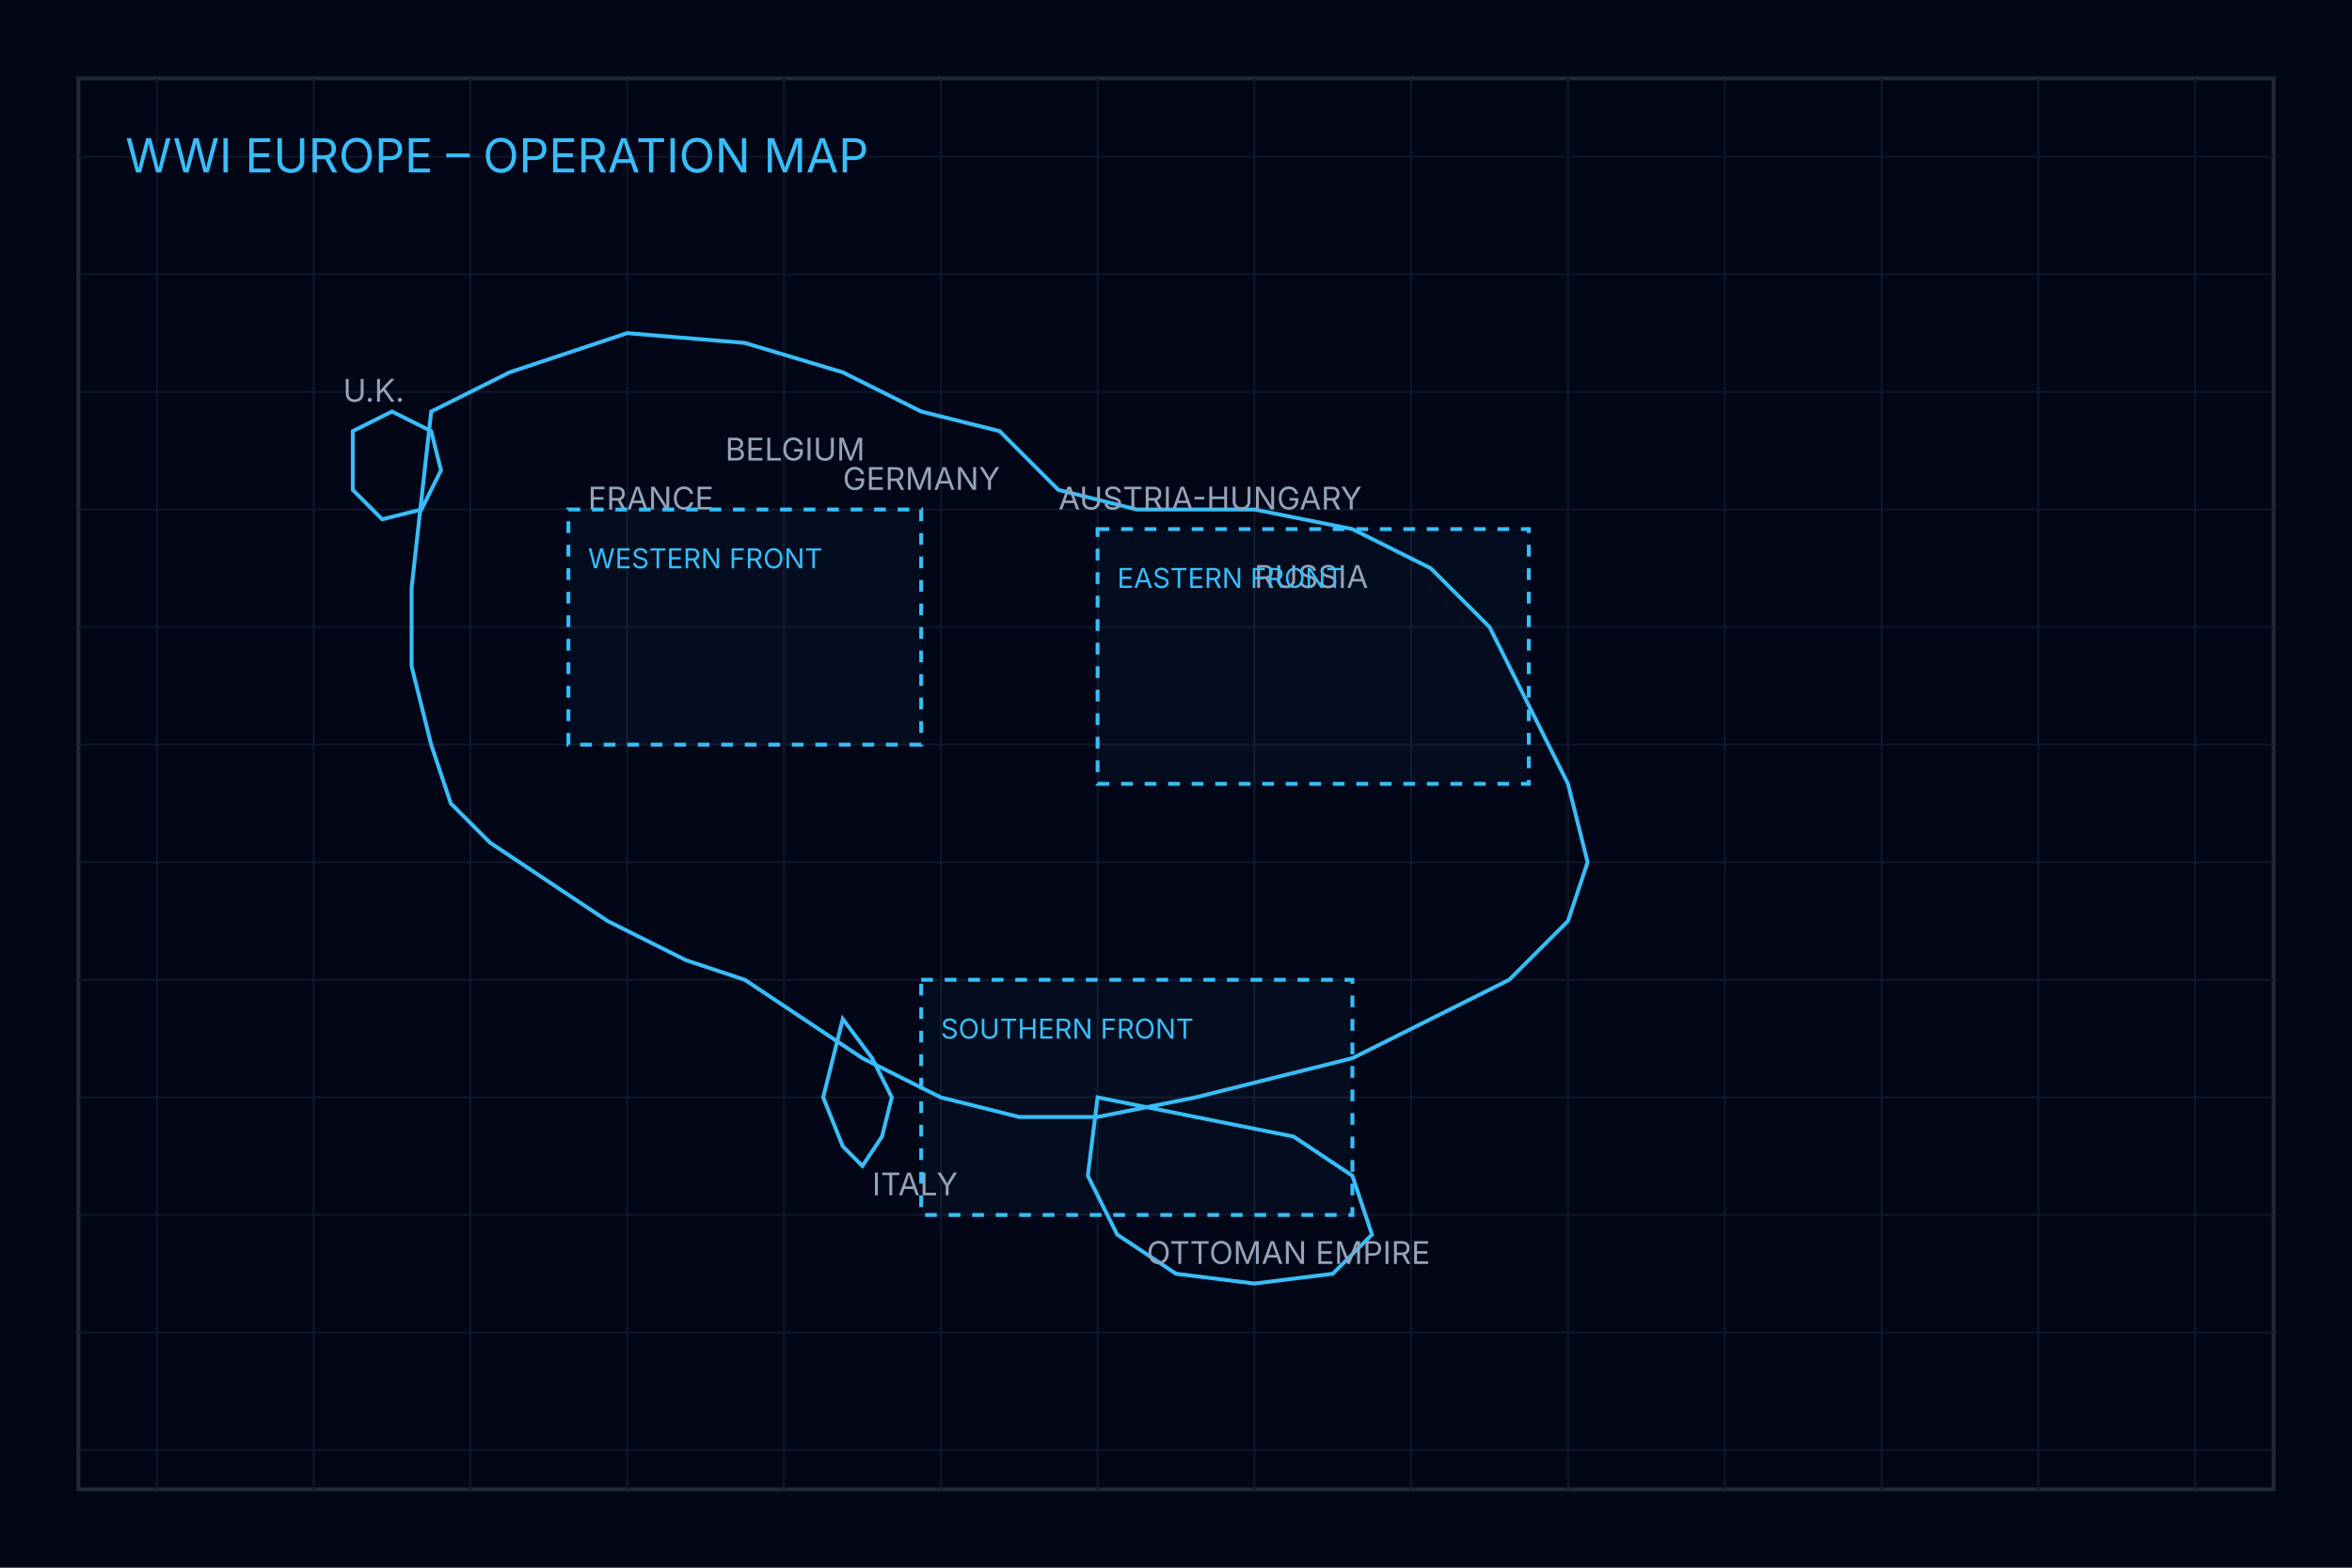
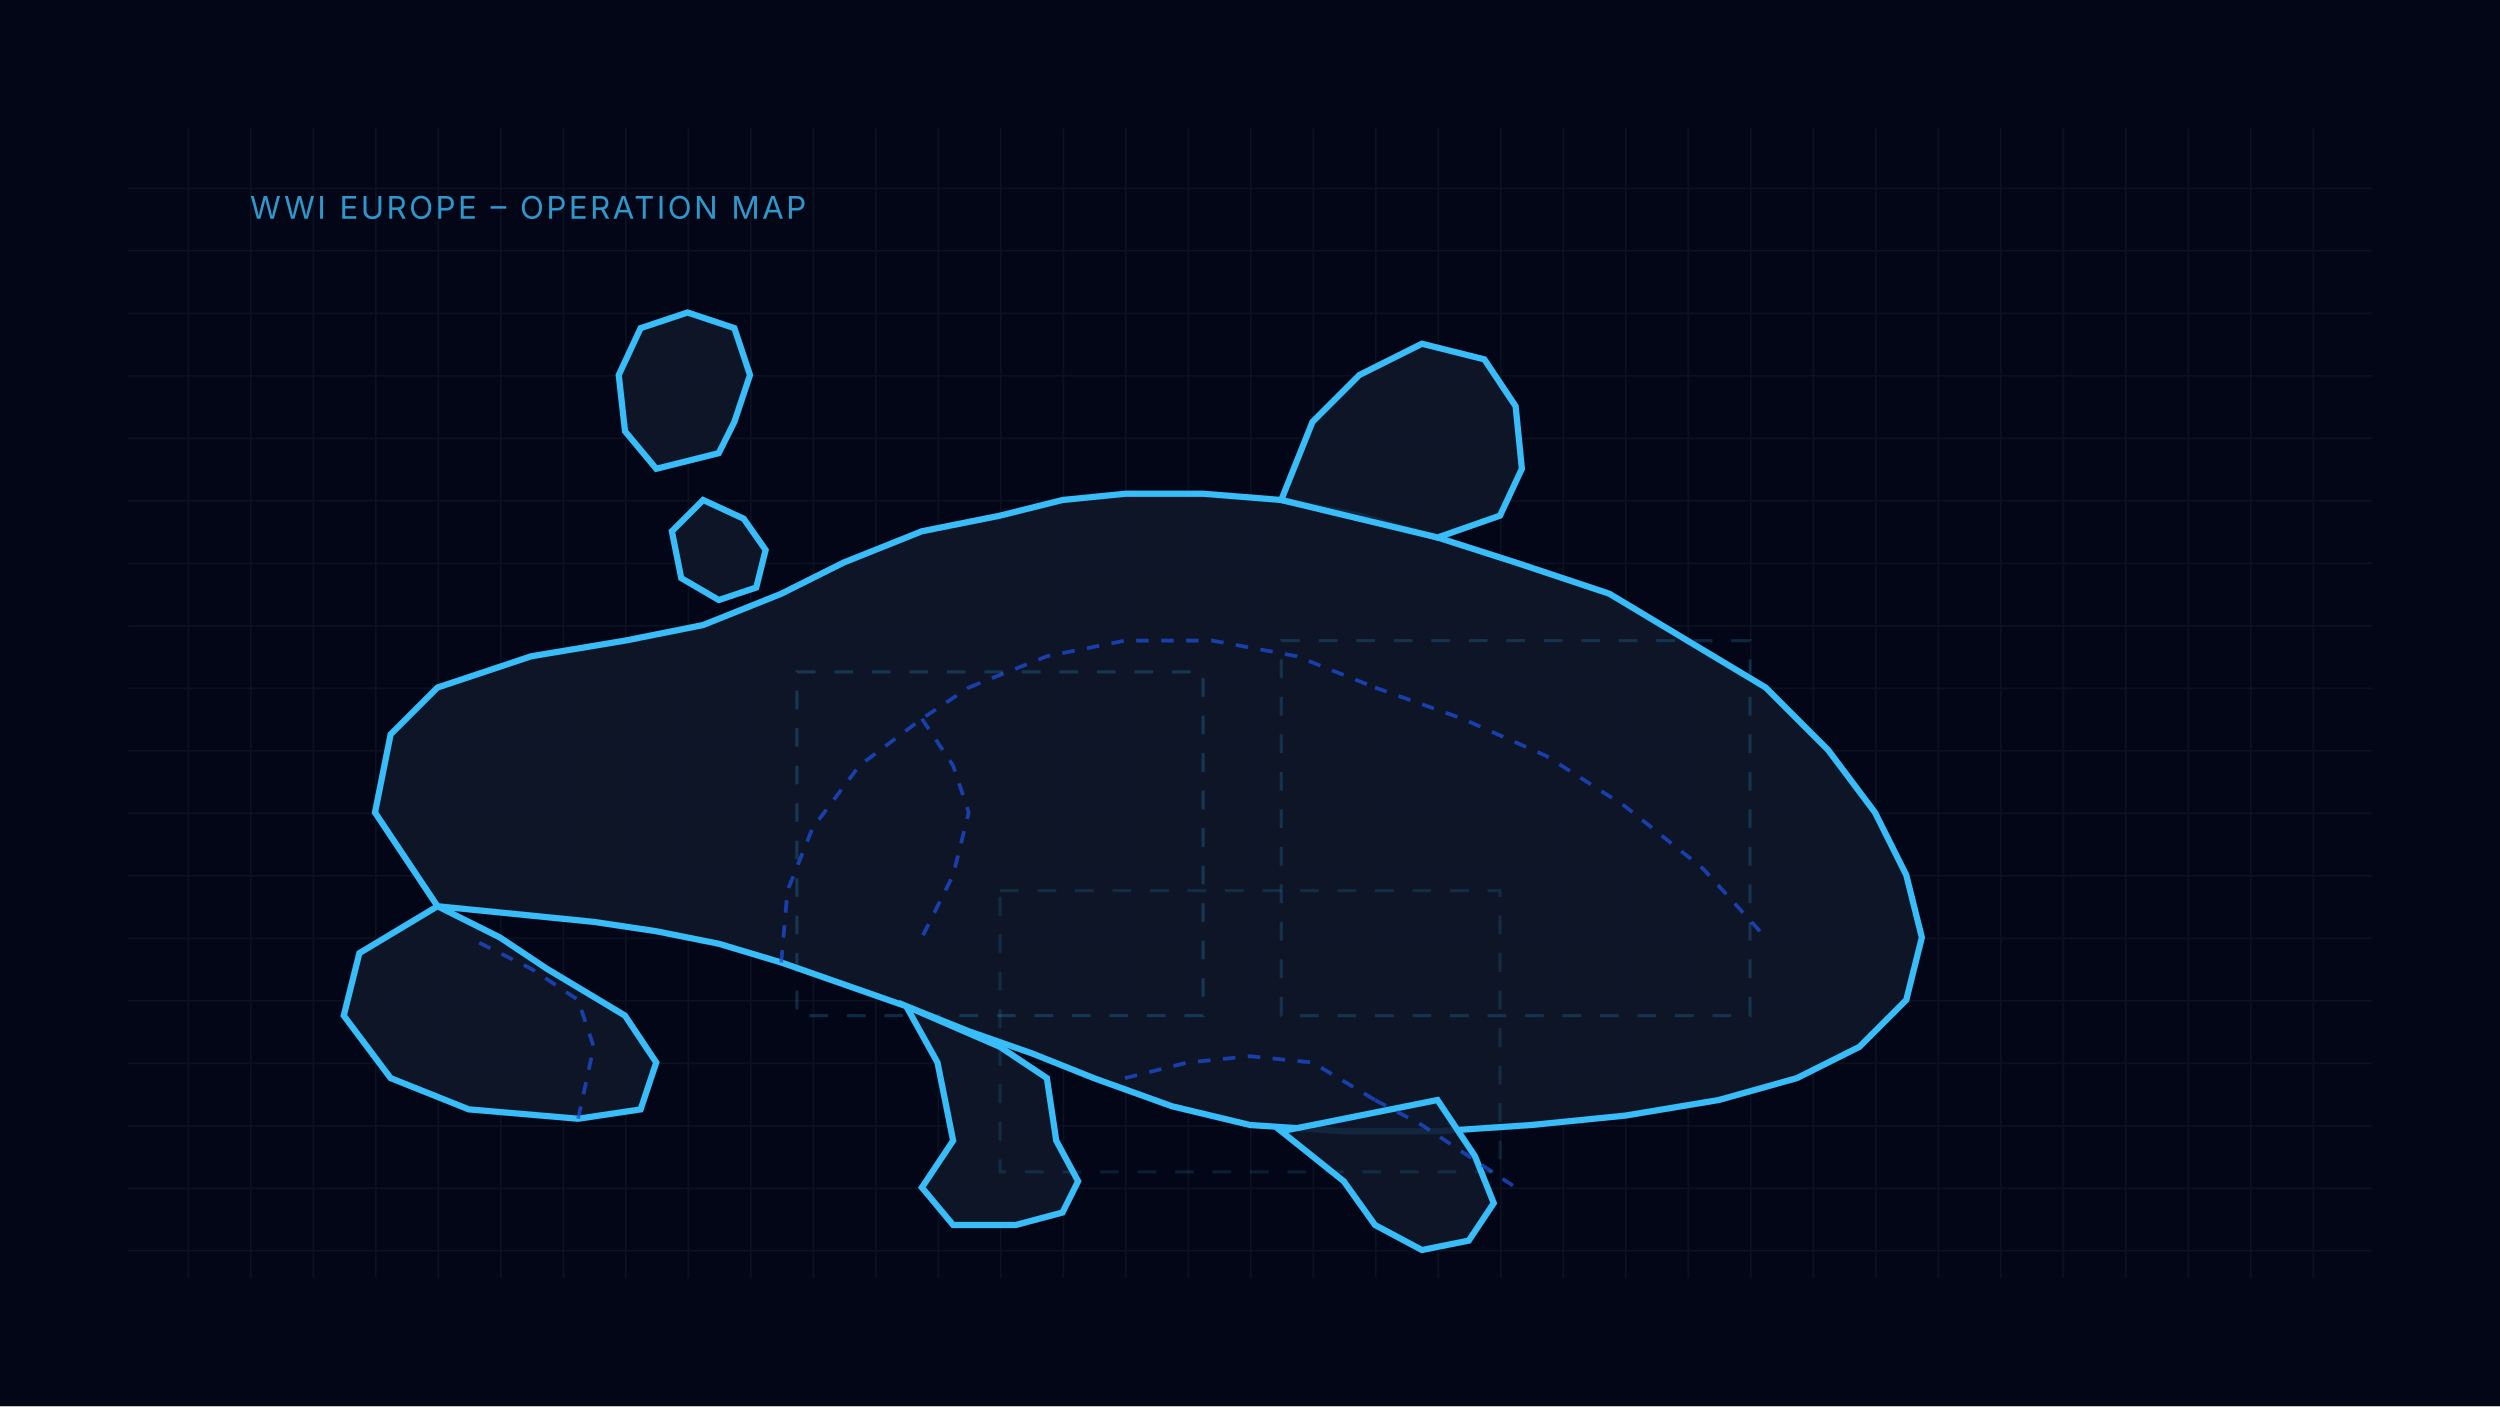
- <svg xmlns="http://www.w3.org/2000/svg" width="1200" height="800" viewBox="0 0 1200 800">
-   <rect x="0" y="0" width="1200" height="800" fill="#020617" />
-   <rect x="40" y="40" width="1120" height="720" fill="none" stroke="#1f2937" stroke-width="2" />
-   <g stroke="#0f172a" stroke-width="1">
-     <g>
-       <line x1="80" y1="40" x2="80" y2="760" />
-       <line x1="160" y1="40" x2="160" y2="760" />
-       <line x1="240" y1="40" x2="240" y2="760" />
-       <line x1="320" y1="40" x2="320" y2="760" />
-       <line x1="400" y1="40" x2="400" y2="760" />
-       <line x1="480" y1="40" x2="480" y2="760" />
-       <line x1="560" y1="40" x2="560" y2="760" />
-       <line x1="640" y1="40" x2="640" y2="760" />
-       <line x1="720" y1="40" x2="720" y2="760" />
-       <line x1="800" y1="40" x2="800" y2="760" />
-       <line x1="880" y1="40" x2="880" y2="760" />
-       <line x1="960" y1="40" x2="960" y2="760" />
-       <line x1="1040" y1="40" x2="1040" y2="760" />
-       <line x1="1120" y1="40" x2="1120" y2="760" />
-     </g>
-     <g>
-       <line x1="40" y1="80" x2="1160" y2="80" />
-       <line x1="40" y1="140" x2="1160" y2="140" />
-       <line x1="40" y1="200" x2="1160" y2="200" />
-       <line x1="40" y1="260" x2="1160" y2="260" />
-       <line x1="40" y1="320" x2="1160" y2="320" />
-       <line x1="40" y1="380" x2="1160" y2="380" />
-       <line x1="40" y1="440" x2="1160" y2="440" />
-       <line x1="40" y1="500" x2="1160" y2="500" />
-       <line x1="40" y1="560" x2="1160" y2="560" />
-       <line x1="40" y1="620" x2="1160" y2="620" />
-       <line x1="40" y1="680" x2="1160" y2="680" />
-       <line x1="40" y1="740" x2="1160" y2="740" />
-     </g>
-   </g>
-   <text x="64" y="88" fill="#38bdf8" font-family="system-ui,-apple-system,BlinkMacSystemFont,'SF Mono',monospace" font-size="24">
-     WWI EUROPE – OPERATION MAP
-   </text>
-   <path d="       M 220 210       L 260 190 L 320 170 L 380 175 L 430 190       L 470 210 L 510 220 L 540 250 L 580 260       L 640 260 L 690 270 L 730 290 L 760 320       L 780 360 L 800 400 L 810 440 L 800 470       L 770 500 L 730 520 L 690 540 L 650 550       L 610 560 L 560 570 L 520 570 L 480 560       L 440 540 L 410 520 L 380 500 L 350 490       L 310 470 L 280 450 L 250 430 L 230 410       L 220 380 L 210 340 L 210 300 Z" fill="none" stroke="#38bdf8" stroke-width="2" />
-   <path d="       M 180 220       L 200 210 L 220 220 L 225 240       L 215 260 L 195 265 L 180 250 Z" fill="none" stroke="#38bdf8" stroke-width="2" />
-   <path d="       M 430 520       L 445 540 L 455 560 L 450 580       L 440 595 L 430 585 L 420 560 Z" fill="none" stroke="#38bdf8" stroke-width="2" />
-   <path d="       M 560 560       L 610 570 L 660 580 L 690 600       L 700 630 L 680 650 L 640 655       L 600 650 L 570 630 L 555 600 Z" fill="none" stroke="#38bdf8" stroke-width="2" />
-   <text x="300" y="260" fill="#94a3b8" font-family="system-ui,-apple-system,BlinkMacSystemFont,'SF Mono',monospace" font-size="16">FRANCE</text>
-   <text x="370" y="235" fill="#94a3b8" font-family="system-ui,-apple-system,BlinkMacSystemFont,'SF Mono',monospace" font-size="16">BELGIUM</text>
-   <text x="430" y="250" fill="#94a3b8" font-family="system-ui,-apple-system,BlinkMacSystemFont,'SF Mono',monospace" font-size="16">GERMANY</text>
-   <text x="540" y="260" fill="#94a3b8" font-family="system-ui,-apple-system,BlinkMacSystemFont,'SF Mono',monospace" font-size="16">AUSTRIA-HUNGARY</text>
-   <text x="640" y="300" fill="#94a3b8" font-family="system-ui,-apple-system,BlinkMacSystemFont,'SF Mono',monospace" font-size="16">RUSSIA</text>
-   <text x="175" y="205" fill="#94a3b8" font-family="system-ui,-apple-system,BlinkMacSystemFont,'SF Mono',monospace" font-size="16">U.K.</text>
-   <text x="445" y="610" fill="#94a3b8" font-family="system-ui,-apple-system,BlinkMacSystemFont,'SF Mono',monospace" font-size="16">ITALY</text>
-   <text x="585" y="645" fill="#94a3b8" font-family="system-ui,-apple-system,BlinkMacSystemFont,'SF Mono',monospace" font-size="16">OTTOMAN EMPIRE</text>
-   <rect x="290" y="260" width="180" height="120" fill="rgba(56,189,248,0.04)" stroke="#38bdf8" stroke-width="2" stroke-dasharray="6 6" />
-   <text x="300" y="290" fill="#38bdf8" font-family="system-ui,-apple-system,BlinkMacSystemFont,'SF Mono',monospace" font-size="14">WESTERN FRONT</text>
-   <rect x="560" y="270" width="220" height="130" fill="rgba(56,189,248,0.04)" stroke="#38bdf8" stroke-width="2" stroke-dasharray="6 6" />
-   <text x="570" y="300" fill="#38bdf8" font-family="system-ui,-apple-system,BlinkMacSystemFont,'SF Mono',monospace" font-size="14">EASTERN FRONT</text>
-   <rect x="470" y="500" width="220" height="120" fill="rgba(56,189,248,0.04)" stroke="#38bdf8" stroke-width="2" stroke-dasharray="6 6" />
-   <text x="480" y="530" fill="#38bdf8" font-family="system-ui,-apple-system,BlinkMacSystemFont,'SF Mono',monospace" font-size="14">SOUTHERN FRONT</text>
+ <svg xmlns="http://www.w3.org/2000/svg" viewBox="0 0 800 450" role="img" aria-labelledby="title desc">
+   <defs>
+     <pattern id="grid" x="0" y="0" width="20" height="20" patternUnits="userSpaceOnUse">
+       <path d="M 20 0 L 0 0 0 20" fill="none" stroke="#0b1220" stroke-width="1" />
+     </pattern>
+     <style>
+       .outline   { fill:none; stroke:#38bdf8; stroke-width:2; }
+       .boundary  { fill:none; stroke:#1d4ed8; stroke-width:1.2; stroke-dasharray:4 4; opacity:.75; }
+       .coast     { fill:rgba(15,23,42,0.9); stroke:#38bdf8; stroke-width:2; }
+       .label     { fill:#38bdf8; font-family:system-ui, -apple-system, BlinkMacSystemFont, "Segoe UI", sans-serif;
+                    font-size:10px; letter-spacing:0.08em; text-transform:uppercase; opacity:.8; }
+     </style>
+   </defs>
+   <rect x="0" y="0" width="800" height="450" fill="#020617" />
+   <rect x="40" y="40" width="720" height="370" fill="url(#grid)" stroke="#020617" stroke-width="2" />
+   <path class="coast" d="     M 140 290     L 120 260 125 235 140 220 170 210 200 205     L 225 200 250 190 270 180 295 170     L 320 165 340 160 360 158 385 158     L 410 160 435 165 460 172 485 180     L 515 190 540 205 565 220 585 240     L 600 260 610 280 615 300 610 320     L 595 335 575 345 550 352 520 357     L 490 360 460 362 430 362     L 400 360 375 354 350 345     L 330 337 310 330 290 322     L 270 315 250 308 230 302     L 210 298 190 295 170 293     Z" />
+   <path class="coast" d="     M 140 290     L 115 305 110 325 125 345 150 355 185 358     L 205 355 210 340 200 325 175 310 160 300     Z" />
+   <path class="coast" d="     M 290 322     L 300 340 305 365 295 380 305 392 325 392     L 340 388 345 378 338 365 335 345 320 335     Z" />
+   <path class="coast" d="     M 410 362     L 430 378 440 392 455 400 470 397 478 385 472 370 460 352     Z" />
+   <path class="coast" d="     M 210 150     L 200 138 198 120 205 105 220 100 235 105 240 120 235 135 230 145 Z" />
+   <path class="coast" d="     M 225 160     L 215 170 218 185 230 192 242 188 245 176 238 166 Z" />
+   <path class="coast" d="     M 410 160     L 420 135 435 120 455 110 475 115 485 130 487 150 480 165 460 172 Z" />
+   <path class="boundary" d="     M 185 358     L 190 335 185 320 170 310 150 300" />
+   <path class="boundary" d="     M 250 308     L 252 285 260 265 275 245 295 230 310 220" />
+   <path class="boundary" d="     M 310 220     L 335 210 360 205 388 205 415 210 440 220" />
+   <path class="boundary" d="     M 440 220     L 468 230 495 242 520 258 545 278 565 300" />
+   <path class="boundary" d="     M 295 230     L 305 245 310 260 305 280 295 300" />
+   <path class="boundary" d="     M 360 345     L 380 340 400 338 420 340 440 352" />
+   <path class="boundary" d="     M 440 352     L 455 360 470 370 485 380" />
+   <text class="label" x="80" y="70">WWI EUROPE – OPERATION MAP</text>
+   <rect x="255" y="215" width="130" height="110" fill="none" stroke="#38bdf8" stroke-width="1" stroke-dasharray="6 6" opacity="0.2" />
+   <rect x="410" y="205" width="150" height="120" fill="none" stroke="#38bdf8" stroke-width="1" stroke-dasharray="6 6" opacity="0.18" />
+   <rect x="320" y="285" width="160" height="90" fill="none" stroke="#38bdf8" stroke-width="1" stroke-dasharray="6 6" opacity="0.14" />
</svg>
